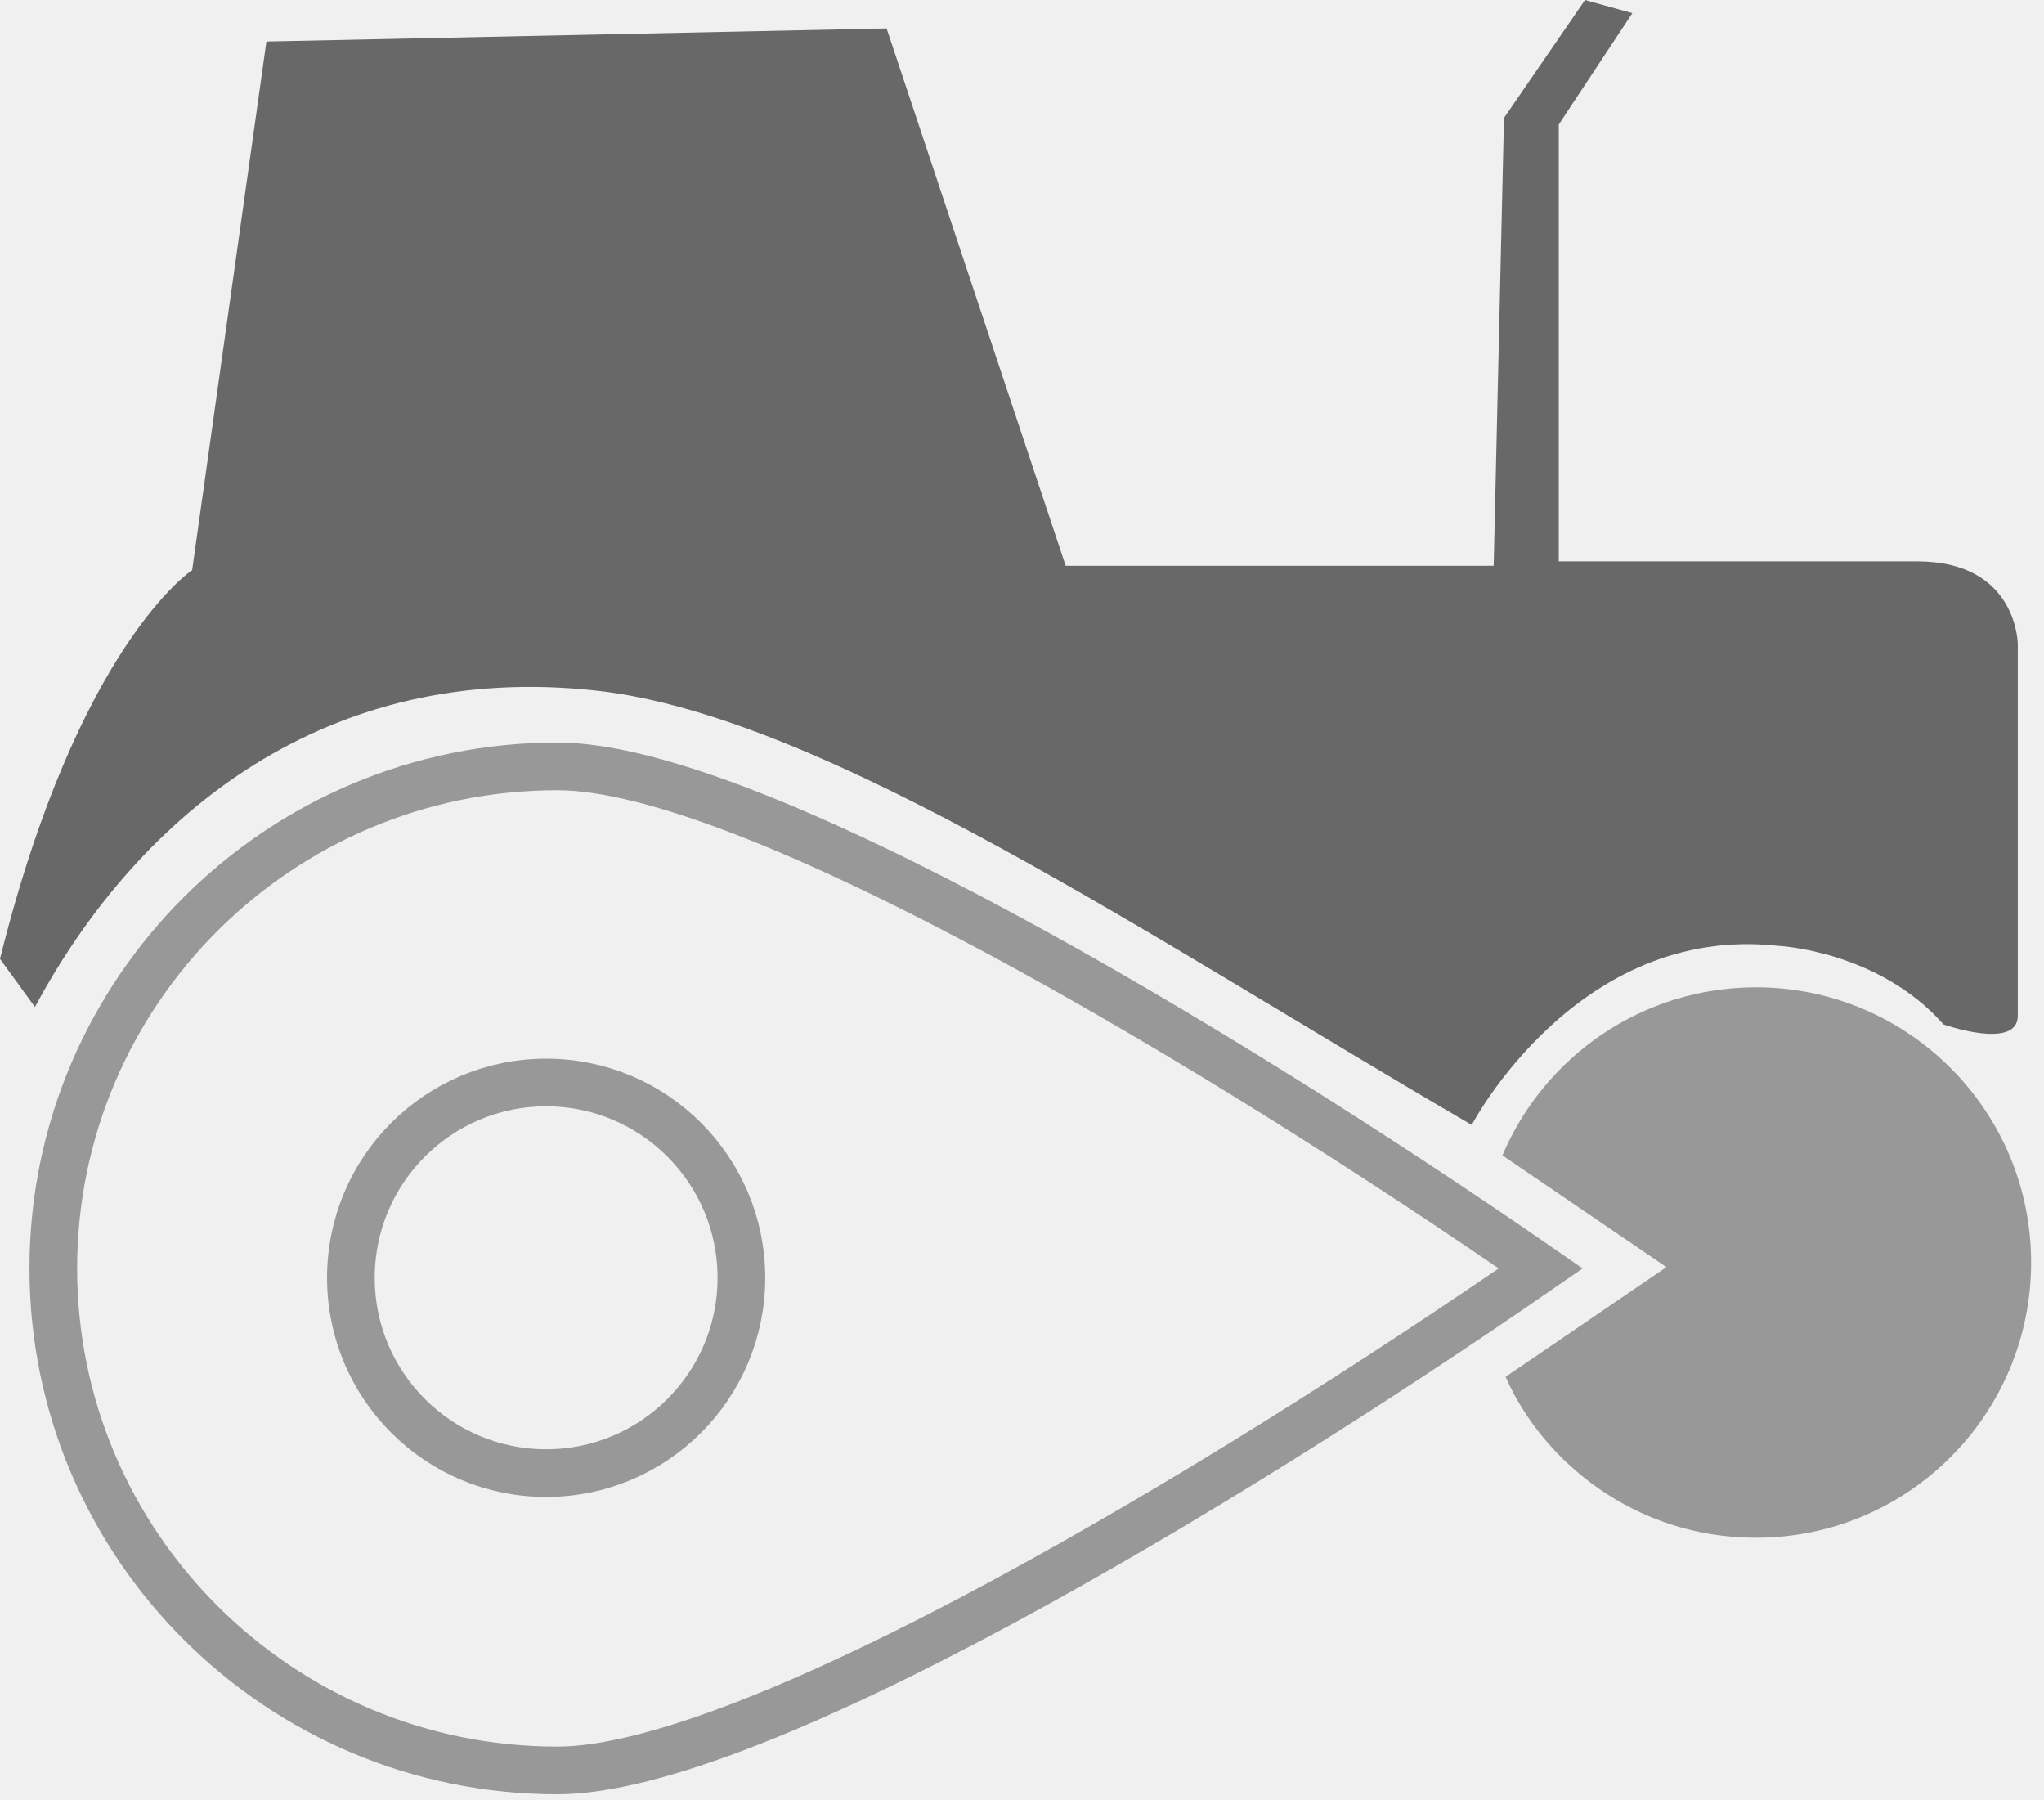
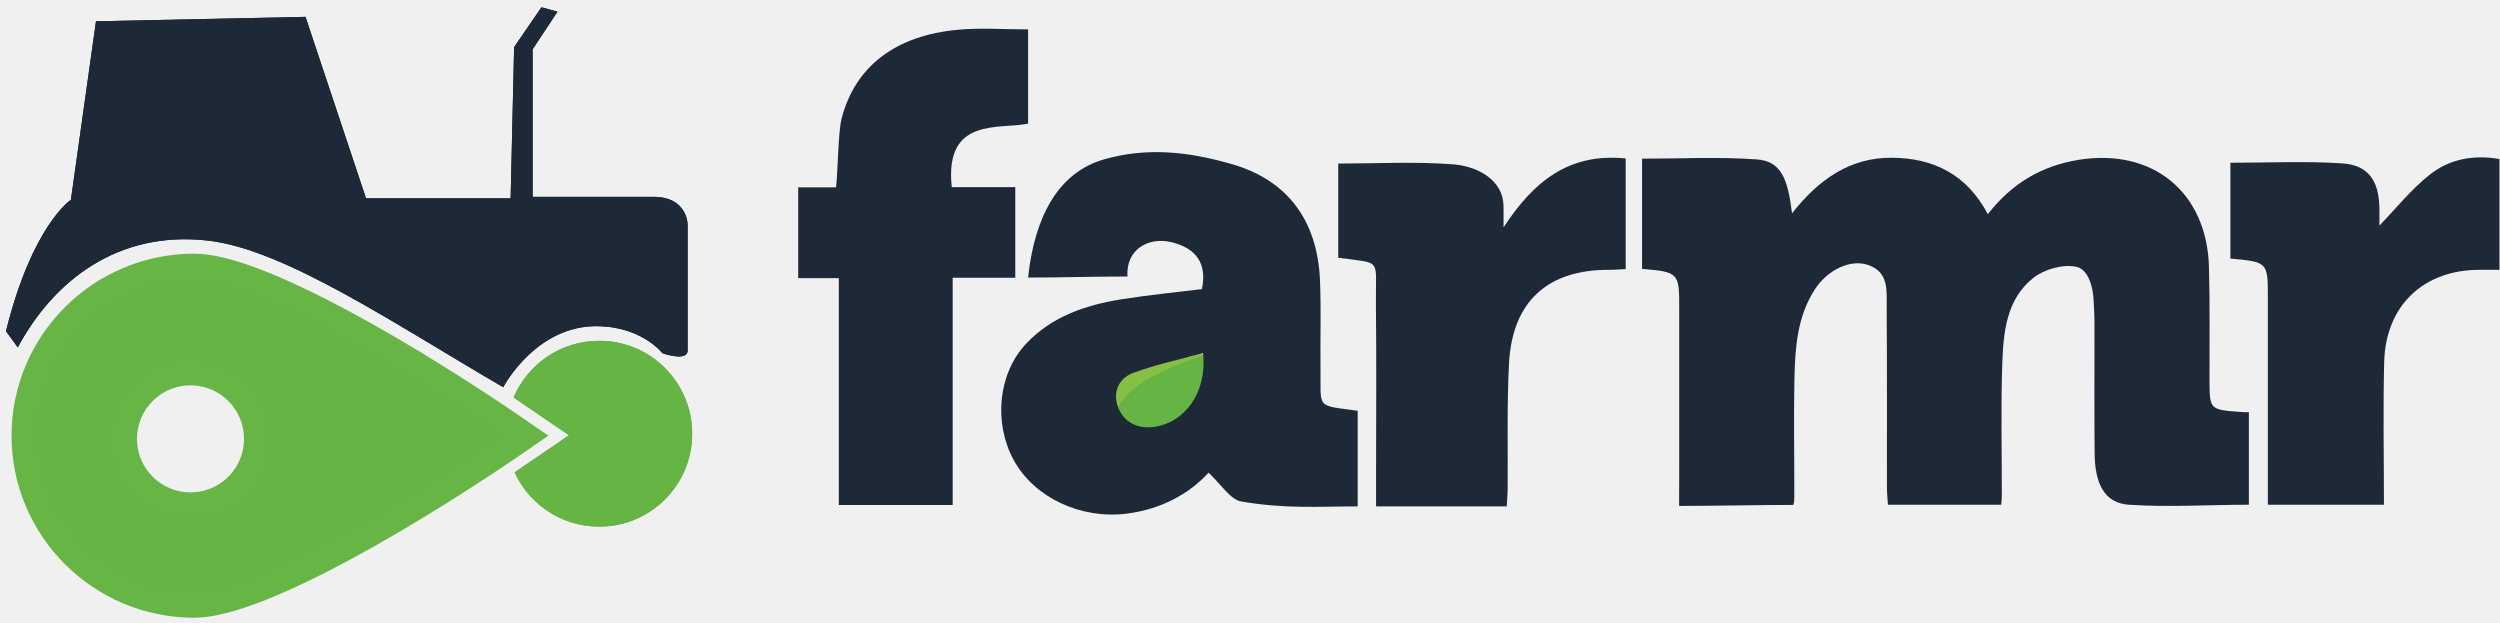
- <svg xmlns="http://www.w3.org/2000/svg" width="234px" height="206px" viewBox="0 0 234 206" version="1.1">
-   <defs />
+ <svg xmlns="http://www.w3.org/2000/svg" xmlns:xlink="http://www.w3.org/1999/xlink" width="301px" height="75px" viewBox="0 0 301 75" version="1.1">
+   <defs>
+     <path id="path-1" d="M44.069,23.881 L36.784,2.029 L11.556,2.562 L8.536,24.059 C8.536,24.059 3.902,27.079 0.719,39.871 L2.14,41.825 C6.389,33.919 14.069,27.73 25.027,28.965 C34.297,30.011 47.647,39.095 60.586,46.622 C60.586,46.622 64.855,38.45 73.027,39.338 C73.027,39.338 77.114,39.516 79.779,42.536 C79.779,42.536 82.799,43.602 82.799,42.18 L82.799,27.079 C82.799,27.079 82.799,23.703 78.713,23.703 L64.127,23.703 L64.127,5.937 L67.12,1.407 L65.194,0.874 L61.899,5.671 L61.48,23.881 L44.069,23.881 L44.069,23.881 Z" />
+     <path id="path-3" d="M11.148,22.411 C17.329,22.411 22.341,17.4 22.341,11.218 C22.341,5.037 17.329,0.026 11.148,0.026 C6.512,0.026 2.534,2.844 0.835,6.861 L7.506,11.404 L0.965,15.866 C2.459,19.282 6.214,22.411 11.148,22.411 L11.148,22.411 Z" />
+   </defs>
  <g id="Page-1" stroke="none" stroke-width="1" fill="none" fill-rule="evenodd">
-     <path d="M121.999,64.751 L101.499,3.251 L30.5,4.75 L21.999,65.249 C21.999,65.249 8.958,73.751 -4.4408921e-15,109.749 L3.999,115.25 C15.958,93 37.572,75.582 68.411,79.059 C94.499,82 132.071,107.567 168.486,128.75 C168.486,128.75 180.5,105.751 203.499,108.249 C203.499,108.249 215,108.751 222.5,117.249 C222.5,117.249 231,120.251 231,116.25 L231,73.751 C231,73.751 231,64.249 219.5,64.249 L178.452,64.249 L178.452,14.25 L186.875,1.5 L181.453,0 L172.179,13.5 L171,64.751 L121.999,64.751 Z" id="Imported-Layers" fill="#686868" />
-     <g id="Imported-Layers" transform="translate(6, 87)">
-       <path d="M57.805,115.632 C25.985,115.632 0.102,89.858 0.102,58.172 C0.102,26.486 25.985,0.712 57.805,0.712 C79.969,0.712 133.477,32.647 170.386,58.172 C133.477,83.697 79.969,115.632 57.805,115.632 L57.805,115.632 Z M56.523,81.599 C68.868,81.599 78.875,71.592 78.875,59.247 C78.875,46.902 68.868,36.894 56.523,36.894 C44.178,36.894 34.17,46.902 34.17,59.247 C34.17,71.592 44.178,81.599 56.523,81.599 L56.523,81.599 Z" id="Stroke-4" stroke="#989898" stroke-width="5.457" />
-       <path d="M195.025,89 C212.421,89 226.525,74.896 226.525,57.5 C226.525,40.104 212.421,26 195.025,26 C181.977,26 170.781,33.933 166,45.238 L184.776,58.022 L166.365,70.581 C170.571,80.193 181.14,89 195.025,89" fill="#989898" />
+     <g id="Imported-Layers">
+       <path d="M147.005,46.932 C147.005,50.194 143.87,52.839 140.003,52.839 C136.135,52.839 133,50.194 133,46.932 C133,43.67 136.135,41.026 140.003,41.026 C143.87,41.026 147.005,43.67 147.005,46.932" id="Fill-1" fill="#86C043" />
+       <path d="M134.629,49.061 C134.629,49.061 135.371,45.75 145.633,42.507 L145.75,50.125 L140.003,52.839 L134.629,52.218 L134.629,49.061" id="Fill-2" fill="#66B544" />
+       <path d="M215.917,60.793 C211.404,60.793 206.85,60.913 202.167,60.913 C202.167,58.974 202.178,57.467 202.178,55.656 C202.178,49.16 202.179,43.665 202.178,37.169 C202.178,32.902 202.177,32.734 197.704,32.375 L197.704,19.105 C202.277,19.105 206.917,18.863 211.516,19.19 C214.545,19.406 215.26,21.692 215.761,25.677 C218.937,21.661 222.698,18.947 227.799,18.99 C232.788,19.032 236.805,20.995 239.336,25.784 C242.232,22.068 245.836,19.951 250.296,19.239 C259.189,17.821 265.718,23.135 265.961,32.167 C266.082,36.661 266.014,41.16 266.025,45.657 C266.034,49.321 266.03,49.318 269.703,49.595 C270.021,49.619 270.375,49.646 270.764,49.63 L270.764,60.769 C265.879,60.769 261.078,61.093 256.312,60.769 C253.282,60.563 252.224,58.102 252.192,54.573 C252.142,48.994 252.181,44.414 252.176,38.835 C252.175,37.92 252.106,36.975 252.068,36.107 C252,34.563 251.438,32.438 250.004,32.127 C248.396,31.778 246.145,32.409 244.821,33.454 C241.54,36.042 241.2,40.066 241.071,43.899 C240.895,49.139 241.028,54.39 241.02,59.636 C241.019,60.118 240.99,60.157 240.945,60.769 L227.309,60.769 C227.256,59.926 227.187,59.496 227.186,58.624 C227.173,51.462 227.215,44.3 227.154,37.139 C227.137,35.125 227.504,32.76 224.886,31.89 C222.76,31.184 220.036,32.494 218.514,34.835 C216.377,38.121 216.131,41.879 216.05,45.624 C215.942,50.617 216.057,54.942 216.033,59.937 C216.032,60.087 216.031,60.484 215.917,60.793" id="Fill-3" fill="#1E2938" />
+       <path d="M135.75,33.292 C131.638,33.292 127.752,33.417 123.784,33.417 C124.292,28.583 126.083,21.125 132.963,19.176 C138.017,17.743 142.917,18.223 148.056,19.69 C154.843,21.534 158.616,26.38 158.927,33.739 C159.075,37.232 158.944,40.736 158.988,44.234 C159.051,49.342 158.356,48.73 163.465,49.462 L163.465,60.972 C158.804,60.972 154.75,61.292 149.447,60.379 C148.134,60.153 146.958,58.249 145.51,56.91 C143.138,59.503 139.75,61.331 135.617,61.846 C130.161,62.526 124.512,59.934 122.04,55.375 C119.607,50.887 120.174,44.982 123.524,41.403 C126.623,38.091 130.716,36.723 135.047,36.031 C138.239,35.52 141.463,35.212 144.705,34.81 C145.351,31.815 144.093,29.864 140.969,29.142 C138.243,28.513 135.531,30.053 135.75,33.292 L135.75,33.292 Z M144.842,42.507 C141.84,43.338 139.041,43.921 136.396,44.914 C134.66,45.566 133.941,47.293 134.629,49.061 C135.328,50.855 136.964,51.647 138.871,51.409 C142.63,50.941 145.376,47.238 144.842,42.507 L144.842,42.507 Z" id="Fill-4" fill="#1E2938" />
+       <path d="M100.992,33.488 L98.255,33.488 L96.103,33.488 L96.103,22.558 L100.658,22.558 C100.89,20.639 100.904,15.88 101.337,14.232 C102.985,7.97 107.832,4.262 115.376,3.578 C118.092,3.332 120.849,3.539 123.784,3.539 L123.784,14.883 C120.396,15.621 113.667,14 114.595,22.534 L122.24,22.534 L122.24,33.439 L114.703,33.439 L114.703,60.801 L100.992,60.801 L100.992,33.488" id="Fill-5" fill="#1E2938" />
+       <path d="M181.026,27.382 C184.543,21.989 188.786,18.371 195.734,19.077 L195.734,32.399 C195.031,32.432 194.393,32.492 193.755,32.488 C186.354,32.444 182.079,36.292 181.686,43.75 C181.419,48.813 181.567,53.898 181.522,58.973 C181.517,59.542 181.461,60.11 181.412,60.972 L172.667,60.972 L165.678,60.972 L165.678,57.546 C165.678,50.555 165.739,43.564 165.659,36.574 C165.595,30.948 166.491,31.795 161.123,31.029 L161.123,19.693 C165.734,19.693 170.37,19.432 174.958,19.786 C177.96,20.017 180.963,21.705 181.024,24.773 C181.041,25.642 181.026,26.512 181.026,27.382" id="Fill-6" fill="#1E2938" />
+       <path d="M268.538,31.13 L268.538,19.596 C273.066,19.596 277.546,19.377 281.992,19.67 C285.121,19.876 286.386,21.706 286.477,24.919 C286.5,25.721 286.48,26.523 286.48,27.164 C288.484,25.094 290.285,22.826 292.491,21.066 C294.817,19.209 297.698,18.578 300.935,19.149 L300.935,32.488 C300.149,32.488 299.351,32.49 298.552,32.488 C291.8,32.477 287.232,36.781 287.056,43.589 C286.91,49.245 287.026,54.907 287.026,60.769 L273.049,60.769 L273.049,51.827 L273.049,35.838 C273.048,31.549 273.048,31.549 268.538,31.13" id="Fill-7" fill="#1E2938" />
+       <path d="M44.069,23.881 L36.784,2.029 L11.556,2.562 L8.536,24.059 C8.536,24.059 3.902,27.079 0.719,39.871 L2.14,41.825 C6.389,33.919 14.069,27.73 25.027,28.965 C34.297,30.011 47.647,39.095 60.586,46.622 C60.586,46.622 64.855,38.45 73.027,39.338 C73.027,39.338 77.114,39.516 79.779,42.536 C79.779,42.536 82.799,43.602 82.799,42.18 L82.799,27.079 C82.799,27.079 82.799,23.703 78.713,23.703 L64.127,23.703 L64.127,5.937 L67.12,1.407 L65.194,0.874 L61.899,5.671 L61.48,23.881 L44.069,23.881" id="Fill-8" fill="#1E2938" />
+       <g id="Group-11">
+         <mask id="mask-2" fill="white">
+           <use xlink:href="#path-1" />
+         </mask>
+         <g id="Clip-10" />
+         <path d="M0.719,0.874 L82.799,0.874 L82.799,46.622 L0.719,46.622 L0.719,0.874 Z" id="Fill-9" fill="#1E2938" mask="url(#mask-2)" />
+       </g>
+       <path d="M22.935,60.781 C27.322,60.781 30.877,57.225 30.877,52.839 C30.877,48.453 27.322,44.897 22.935,44.897 C18.549,44.897 14.993,48.453 14.993,52.839 C14.993,57.225 18.549,60.781 22.935,60.781 L22.935,60.781 Z M2.888,52.457 C2.888,41.198 12.084,32.04 23.391,32.04 C31.266,32.04 50.279,43.387 63.393,52.457 C50.279,61.527 31.266,72.874 23.391,72.874 C12.084,72.874 2.888,63.716 2.888,52.457 L2.888,52.457 Z" id="Fill-12" fill="#66B544" />
+       <path d="M22.935,60.781 C27.322,60.781 30.877,57.225 30.877,52.839 C30.877,48.453 27.322,44.897 22.935,44.897 C18.549,44.897 14.993,48.453 14.993,52.839 C14.993,57.225 18.549,60.781 22.935,60.781 L22.935,60.781 Z M2.888,52.457 C2.888,41.198 12.084,32.04 23.391,32.04 C31.266,32.04 50.279,43.387 63.393,52.457 C50.279,61.527 31.266,72.874 23.391,72.874 C12.084,72.874 2.888,63.716 2.888,52.457 L2.888,52.457 Z" id="Stroke-13" stroke="#67B545" stroke-width="3" />
+       <path d="M72.148,63.411 C78.329,63.411 83.341,58.4 83.341,52.218 C83.341,46.037 78.329,41.026 72.148,41.026 C67.512,41.026 63.534,43.844 61.835,47.861 L68.506,52.404 L61.965,56.866 C63.459,60.282 67.214,63.411 72.148,63.411" id="Fill-14" fill="#66B544" />
+       <g id="Group-17" transform="translate(61, 41)">
+         <mask id="mask-4" fill="white">
+           <use xlink:href="#path-3" />
+         </mask>
+         <g id="Clip-16" />
+         <path d="M0.835,0.026 L22.341,0.026 L22.341,22.411 L0.835,22.411 L0.835,0.026 Z" id="Fill-15" fill="#66B544" mask="url(#mask-4)" />
+       </g>
    </g>
  </g>
</svg>
